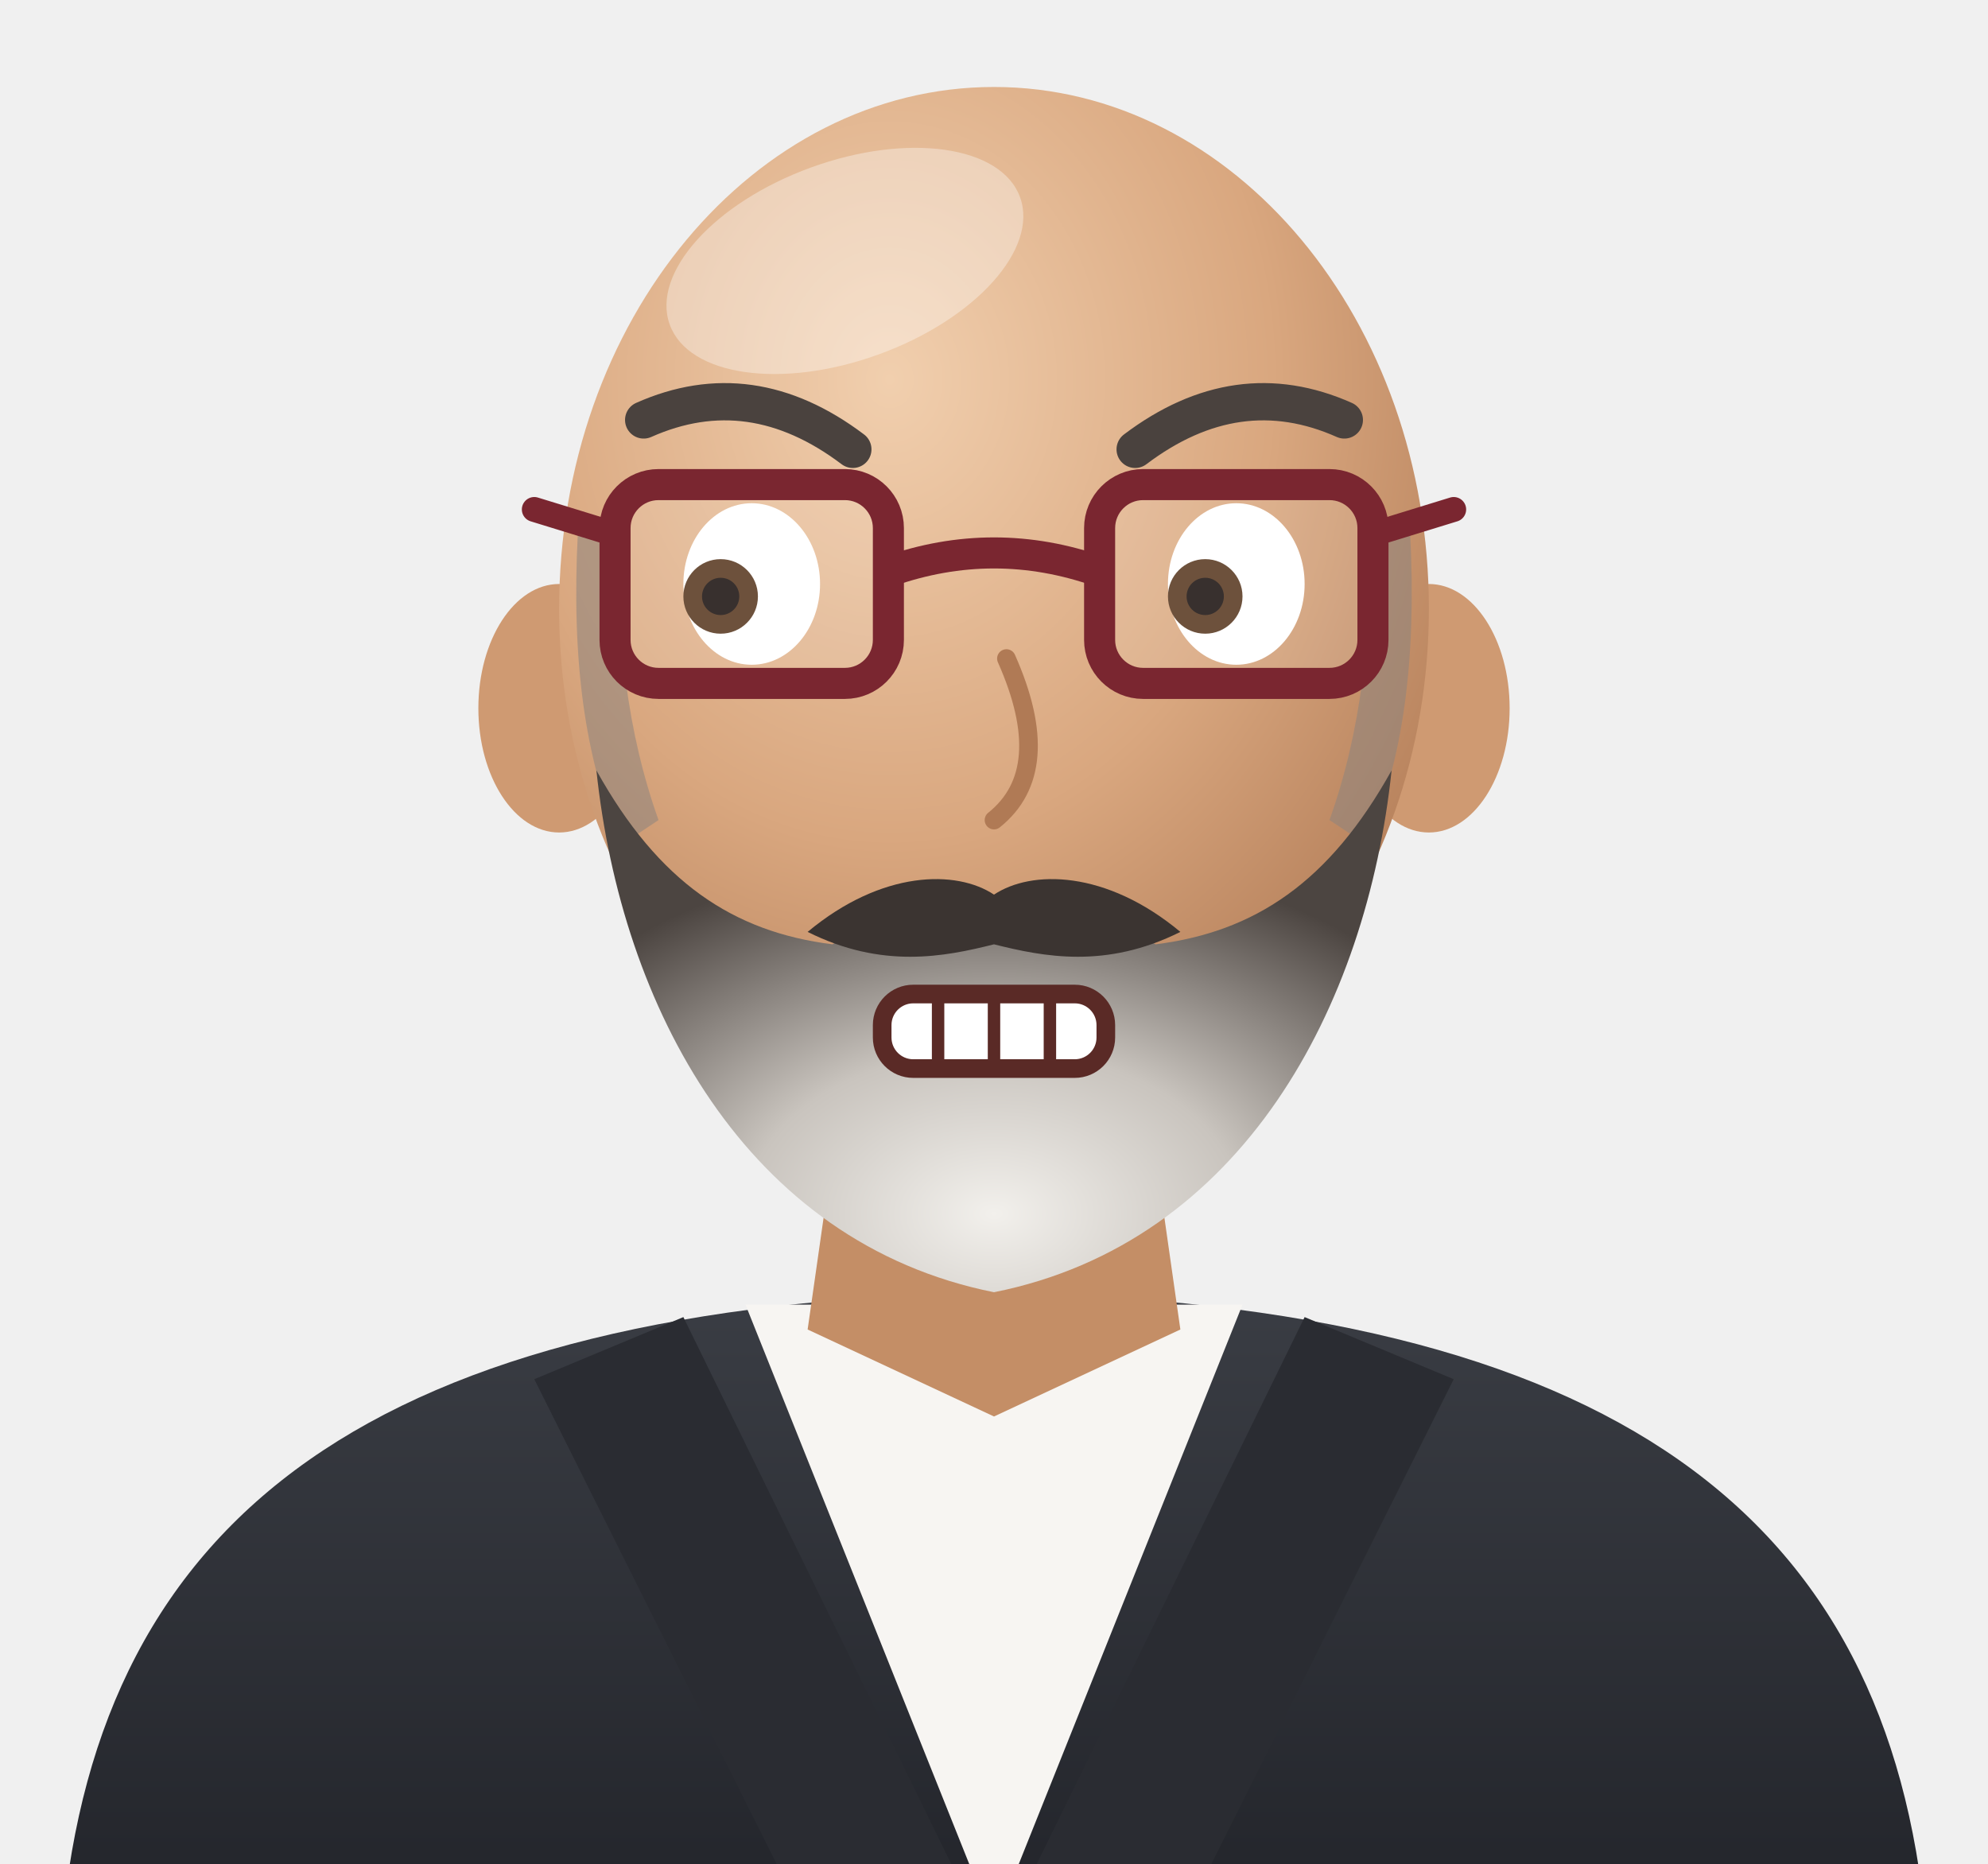
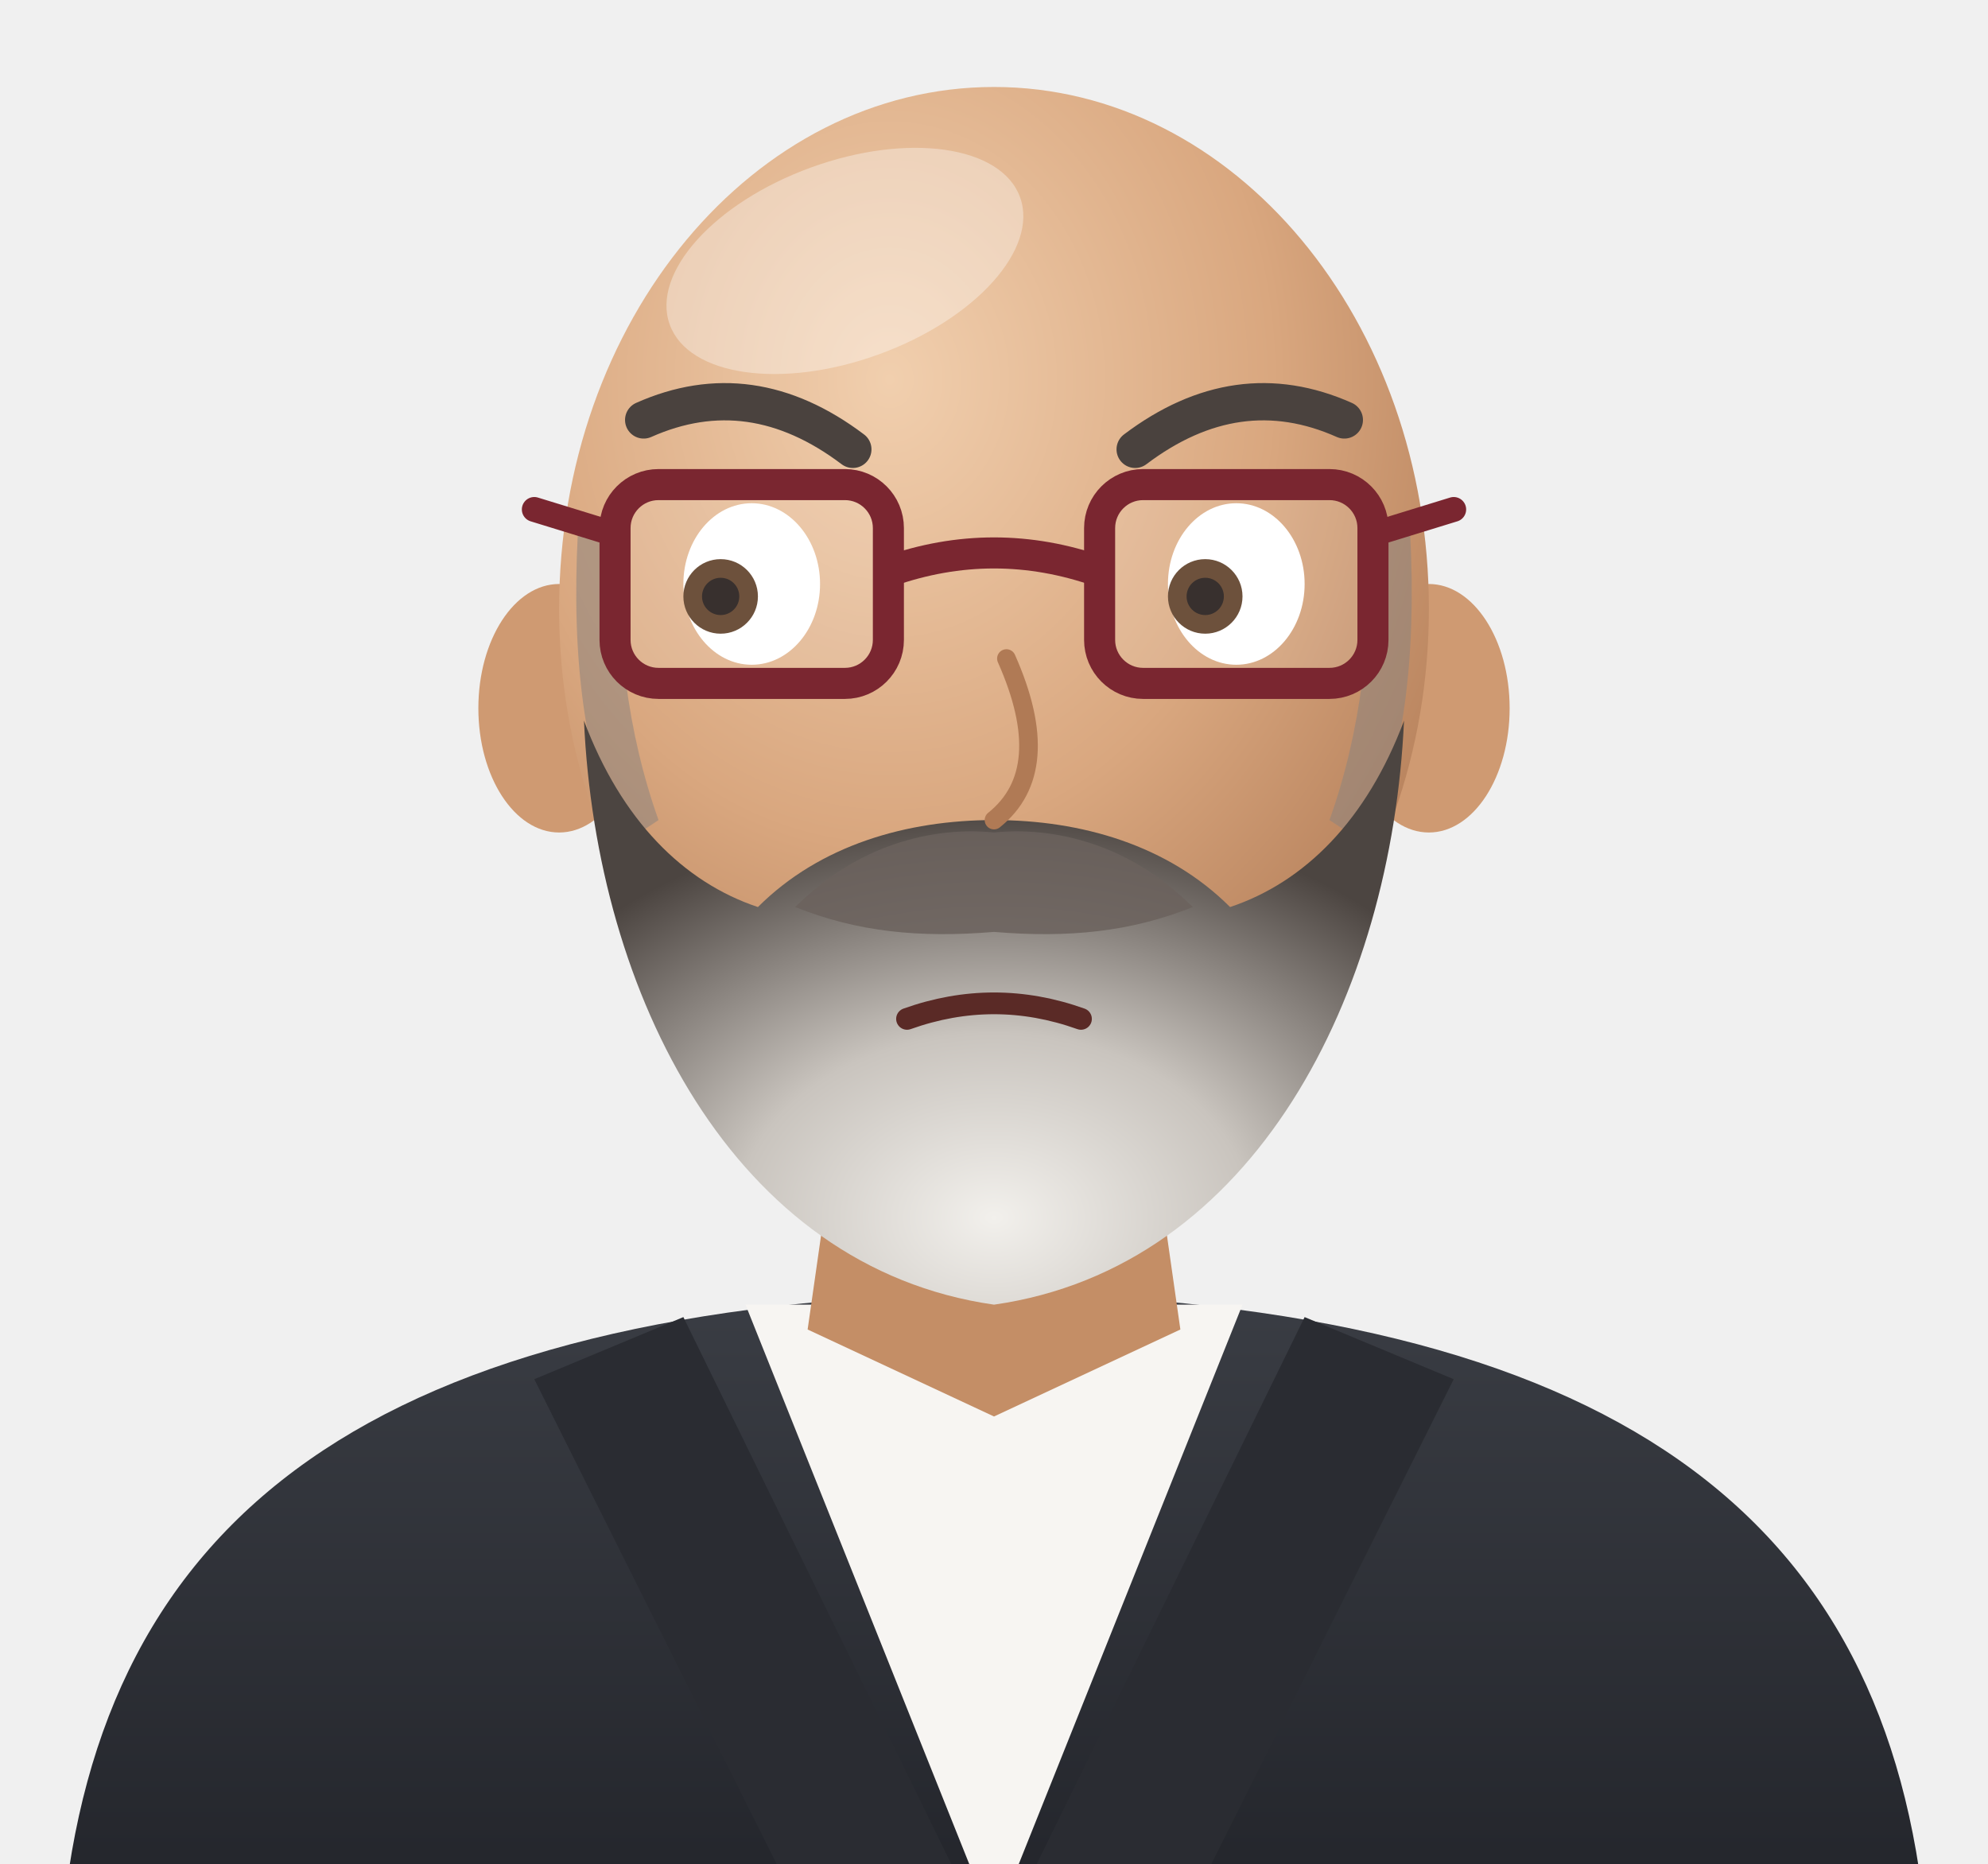
<svg xmlns="http://www.w3.org/2000/svg" viewBox="120 90 320 300" width="320" height="300">
  <defs>
    <radialGradient id="skin" cx="38%" cy="28%" r="80%">
      <stop offset="0" stop-color="#f1cfae" />
      <stop offset=".55" stop-color="#d9a77f" />
      <stop offset="1" stop-color="#b07a55" />
    </radialGradient>
    <radialGradient id="beard" cx="50%" cy="85%" r="70%">
      <stop offset="0" stop-color="#f2f0ec" />
      <stop offset=".45" stop-color="#c9c4be" />
      <stop offset="1" stop-color="#4c4541" />
    </radialGradient>
    <linearGradient id="suit" x1="0" y1="0" x2="0" y2="1">
      <stop offset="0" stop-color="#3a3d44" />
      <stop offset="1" stop-color="#22242a" />
    </linearGradient>
  </defs>
  <path d="M130 400 C136 334 180 300 280 298 C380 300 424 334 430 400 Z" fill="url(#suit)" />
  <path d="M240 300 L280 400 L320 300 Z" fill="#f7f5f2" />
  <path d="M230 302 L278 400 L250 400 L206 312 Z" fill="#2a2c32" />
  <path d="M330 302 L282 400 L310 400 L354 312 Z" fill="#2a2c32" />
  <path d="M256 262 L304 262 L310 304 L280 318 L250 304 Z" fill="#c48e66" />
  <ellipse cx="210" cy="204" rx="13" ry="20" fill="#cf9a72" />
  <ellipse cx="350" cy="204" rx="13" ry="20" fill="#cf9a72" />
  <ellipse cx="280" cy="188" rx="70" ry="84" fill="url(#skin)" />
  <ellipse cx="256" cy="132" rx="30" ry="16" fill="#ffffff" opacity=".35" transform="rotate(-20 256 132)" />
  <path d="M213 176 C212 196 214 212 220 226 L226 222 C221 208 219 192 220 176 Z" fill="#8d847d" opacity=".55" />
  <path d="M347 176 C348 196 346 212 340 226 L334 222 C339 208 341 192 340 176 Z" fill="#8d847d" opacity=".55" />
-   <path d="M216 214 C220 252 240 290 280 298 C320 290 340 252 344 214 C334 232 322 240 306 242 C296 236 288 234 280 234 C272 234 264 236 254 242 C238 240 226 232 216 214 Z" fill="url(#beard)" />
-   <path d="M250 240 C262 230 274 230 280 234 C286 230 298 230 310 240 C298 246 288 244 280 242 C272 244 262 246 250 240 Z" fill="#3b3431" />
-   <rect x="262" y="250" width="36" height="12" rx="5" fill="#ffffff" stroke="#5a2a26" stroke-width="3" />
-   <path d="M271 250 V262 M280 250 V262 M289 250 V262" stroke="#5a2a26" stroke-width="2" />
+   <path d="M214 206 C216 250 238 294 280 300 C322 294 344 250 346 206 C340 222 330 232 318 236 C308 226 294 222 280 222 C266 222 252 226 242 236 C230 232 220 222 214 206 Z" fill="url(#beard)" />
+   <path d="M248 236 C258 226 270 223 280 224 C290 223 302 226 312 236 C302 240 292 241 280 240 C268 241 258 240 248 236 Z" fill="#6b625d" opacity=".85" />
+   <path d="M266 254 Q280 249 294 254" stroke="#5a2a26" stroke-width="3.5" fill="none" stroke-linecap="round" />
  <path d="M224 160 Q240 150 258 160" stroke="#4a423e" stroke-width="6" fill="none" stroke-linecap="round" transform="rotate(8 241 156)" />
  <path d="M302 160 Q320 150 336 160" stroke="#4a423e" stroke-width="6" fill="none" stroke-linecap="round" transform="rotate(-8 319 156)" />
  <ellipse cx="241" cy="184" rx="11" ry="13" fill="#ffffff" />
  <ellipse cx="319" cy="184" rx="11" ry="13" fill="#ffffff" />
  <circle cx="236" cy="186" r="6" fill="#5a3a22" />
  <circle cx="236" cy="186" r="3" fill="#1d1412" />
  <circle cx="314" cy="186" r="6" fill="#5a3a22" />
  <circle cx="314" cy="186" r="3" fill="#1d1412" />
  <rect x="219" y="168" width="44" height="32" rx="7" fill="#ffffff" fill-opacity=".12" stroke="#7a2630" stroke-width="5" />
  <rect x="297" y="168" width="44" height="32" rx="7" fill="#ffffff" fill-opacity=".12" stroke="#7a2630" stroke-width="5" />
  <path d="M263 182 Q280 176 297 182" stroke="#7a2630" stroke-width="5" fill="none" />
  <path d="M219 176 L206 172 M341 176 L354 172" stroke="#7a2630" stroke-width="4" stroke-linecap="round" />
  <path d="M282 196 Q290 214 280 222" stroke="#b07a55" stroke-width="3" fill="none" stroke-linecap="round" />
</svg>
